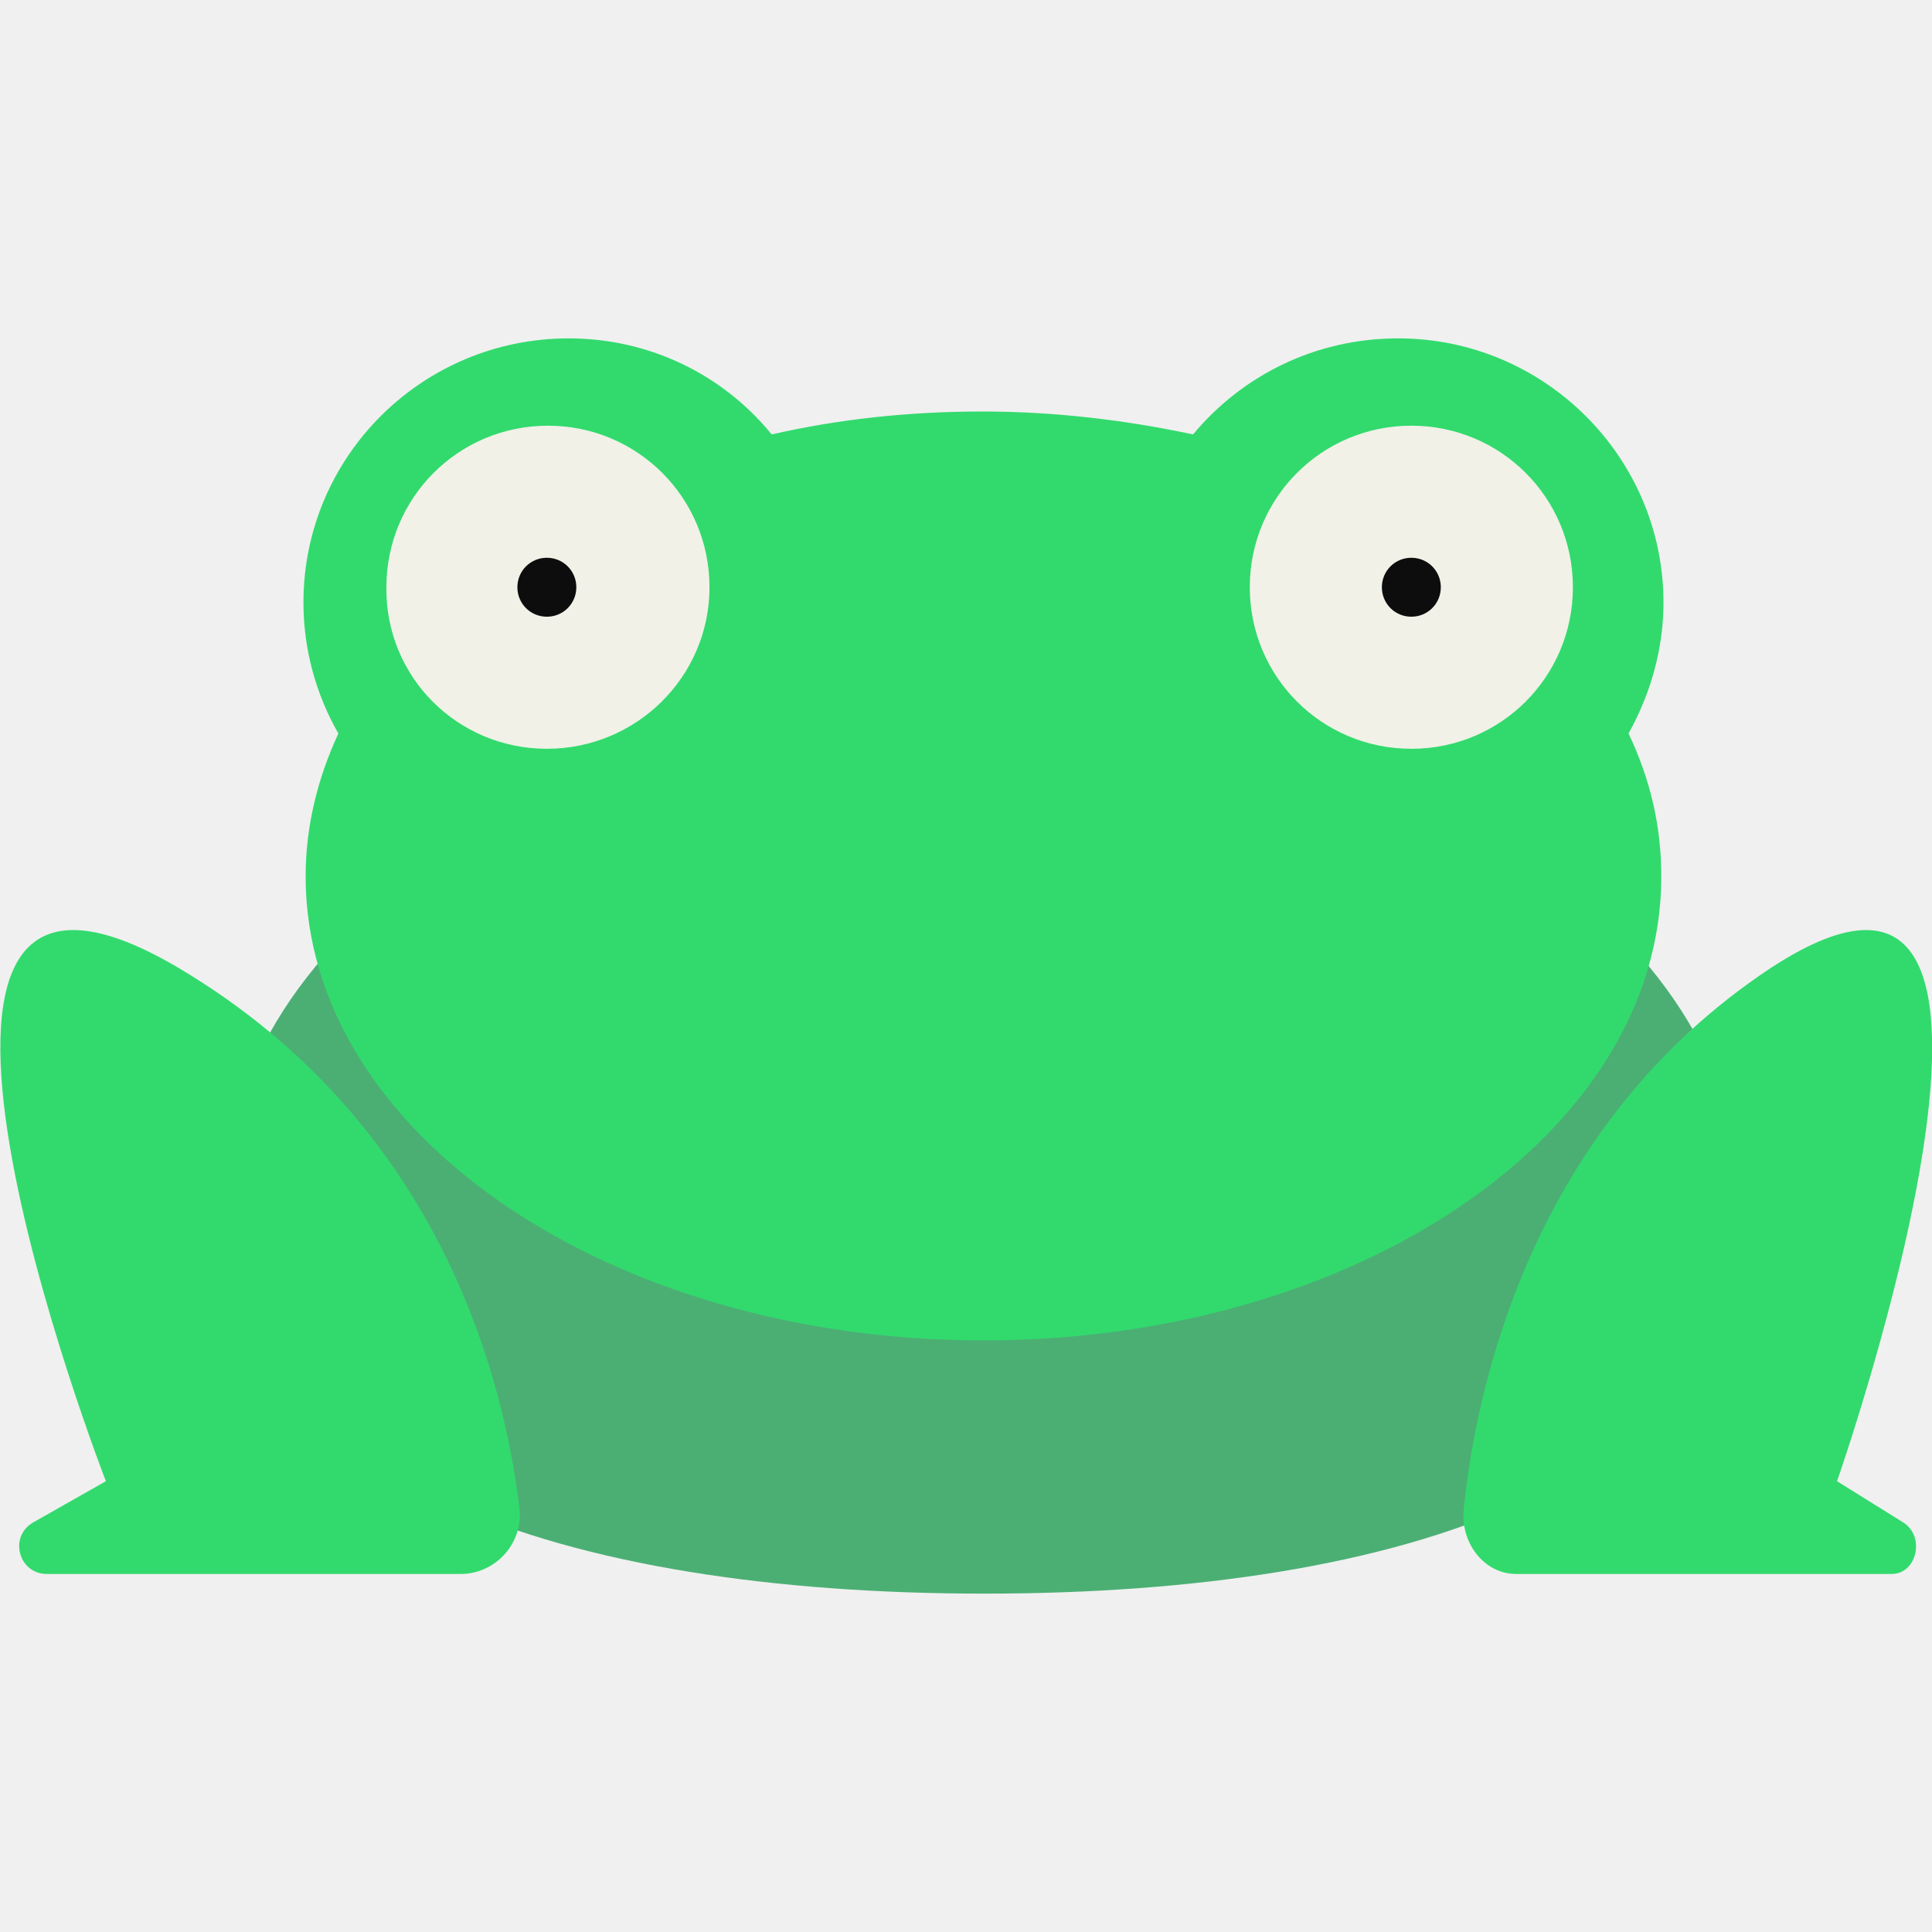
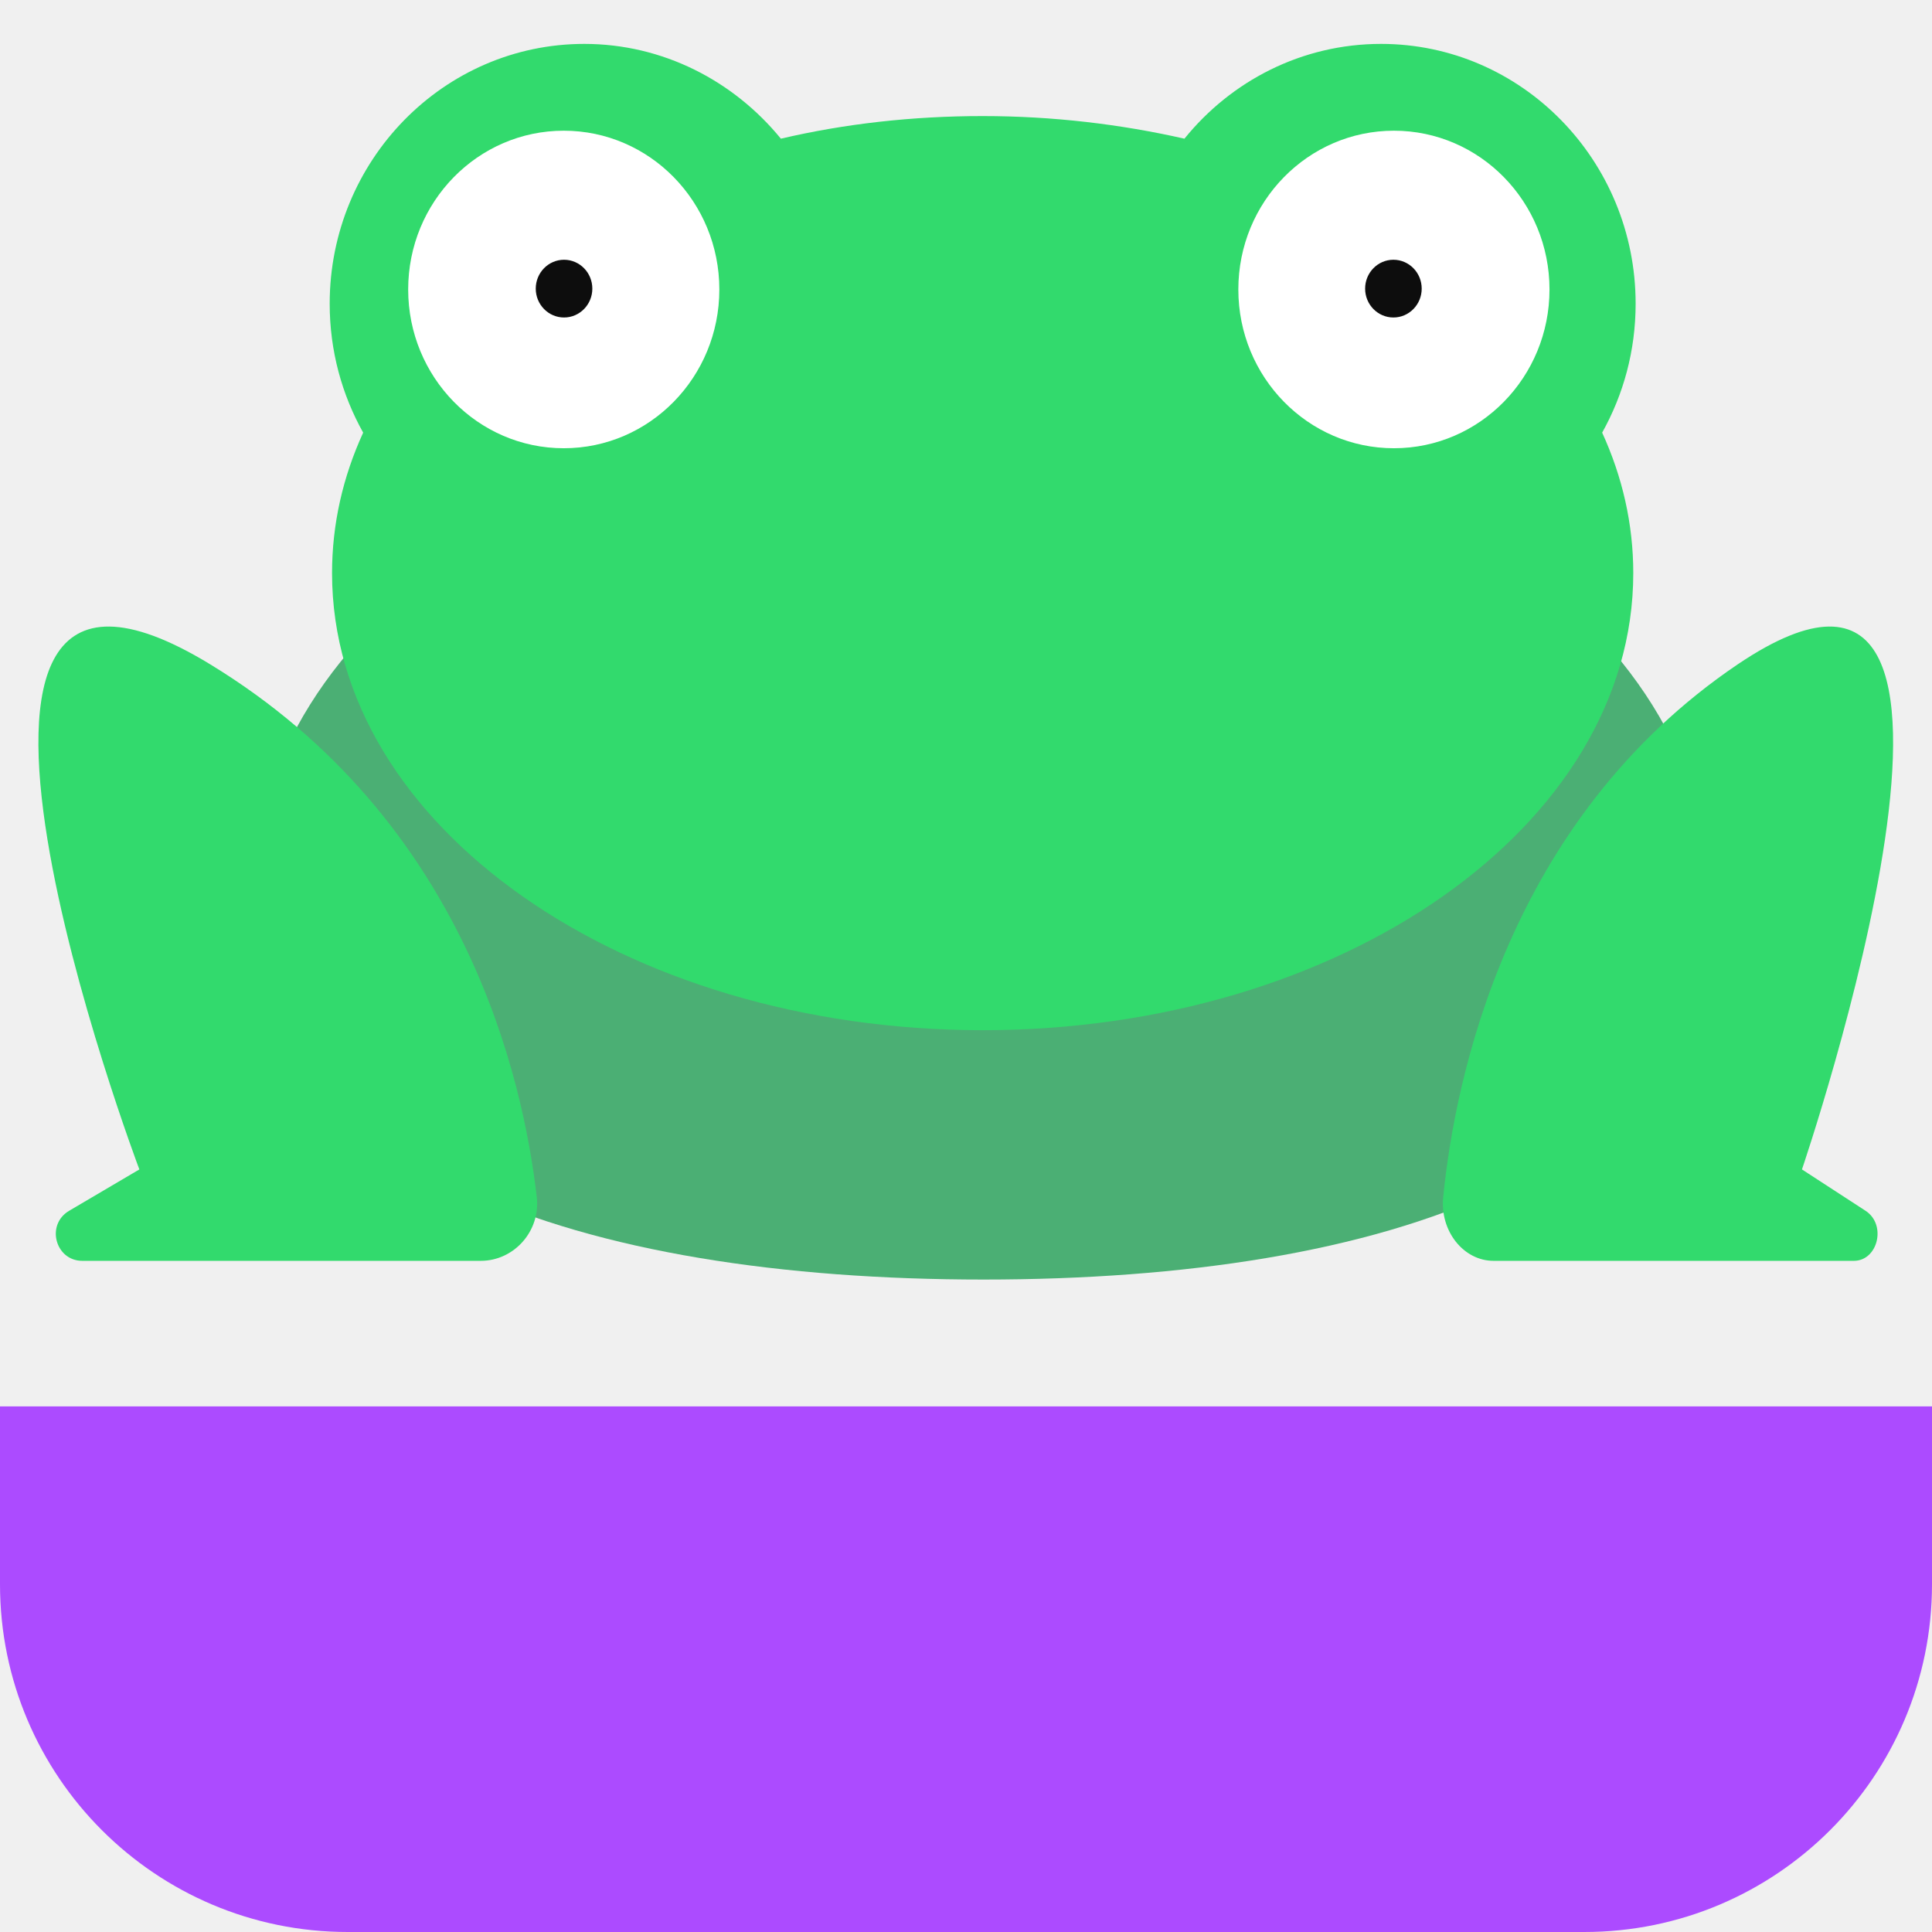
- <svg xmlns="http://www.w3.org/2000/svg" xmlns:xlink="http://www.w3.org/1999/xlink" version="1.1" id="Layer_1" x="0px" y="0px" viewBox="0 0 177 177" style="enable-background:new 0 0 177 177;" xml:space="preserve">
-   <style type="text/css">
- 	.st0{clip-path:url(#SVGID_00000170254039309923305420000016987296534759017364_);}
- 	.st1{fill:#4BAF74;}
- 	.st2{fill:#32DA6D;}
- 	.st3{fill:#F1F1E8;}
- 	.st4{fill:#0D0D0D;}
- </style>
-   <g>
-     <defs>
-       <rect id="SVGID_1_" y="31" width="177" height="115" />
-     </defs>
-     <clipPath id="SVGID_00000018916430933710774580000003727767419964200609_">
-       <use xlink:href="#SVGID_1_" style="overflow:visible;" />
+ <svg xmlns="http://www.w3.org/2000/svg" width="805" height="805" viewBox="0 0 805 805" fill="none">
+   <g clip-path="url(#clip0_2364_33755)">
+     <g clip-path="url(#clip1_2364_33755)">
+       <path d="M712.31 373.575C712.31 487.039 577.355 533.147 409.791 533.147C242.226 533.147 105.307 487.039 105.307 373.575C105.307 260.111 241.244 168.297 408.808 168.297C576.373 168.297 712.31 260.311 712.31 373.575Z" fill="#4BAF74" />
+       <path d="M681.513 126.544C681.513 66.805 633.975 18.292 575.435 18.292C542.433 18.292 512.967 33.728 493.519 57.784C467 51.77 438.712 48.362 409.442 48.362C380.173 48.362 351.885 51.569 325.365 57.784C305.721 33.728 276.255 18.292 243.449 18.292C184.91 18.292 137.371 66.805 137.371 126.544C137.371 146.19 142.479 164.432 151.318 180.269C142.871 198.712 138.353 218.358 138.353 238.805C138.353 344.051 259.754 429.249 409.442 429.249C559.131 429.249 680.531 344.051 680.531 238.805C680.531 218.358 676.013 198.712 667.566 180.269C676.406 164.432 681.513 146.19 681.513 126.544Z" fill="#32DA6D" />
+       <path d="M234.9 186.766C270.702 186.766 299.725 157.148 299.725 120.612C299.725 84.076 270.702 54.458 234.9 54.458C199.098 54.458 170.074 84.076 170.074 120.612C170.074 157.148 199.098 186.766 234.9 186.766Z" fill="white" />
+       <path d="M580.798 186.766C616.6 186.766 645.624 157.148 645.624 120.612C645.624 84.076 616.6 54.458 580.798 54.458C544.996 54.458 515.973 84.076 515.973 120.612C515.973 157.148 544.996 186.766 580.798 186.766Z" fill="white" />
+       <path d="M200.288 525.351C214.235 525.351 225.236 512.922 223.664 498.89C217.967 449.174 193.805 341.523 87.53 276.772C-53.907 190.571 58.064 487.262 58.064 487.262L28.794 504.503C18.972 510.316 23.098 525.351 34.295 525.351H200.288Z" fill="#32DA6D" />
+       <path d="M622.343 525.351C609.771 525.351 599.949 512.922 601.324 498.89C606.235 449.374 628.236 341.523 724.1 276.772C851.983 190.571 750.816 487.262 750.816 487.262L777.335 504.503C786.175 510.316 782.443 525.351 772.424 525.351H622.343Z" fill="#32DA6D" />
+       <path d="M235.017 132.288C241.526 132.288 246.803 126.903 246.803 120.26C246.803 113.617 241.526 108.232 235.017 108.232C228.507 108.232 223.23 113.617 223.23 120.26C223.23 126.903 228.507 132.288 235.017 132.288Z" fill="#0D0D0D" />
+       <path d="M580.589 132.288C587.099 132.288 592.376 126.903 592.376 120.26C592.376 113.617 587.099 108.232 580.589 108.232C574.08 108.232 568.803 113.617 568.803 120.26C568.803 126.903 574.08 132.288 580.589 132.288Z" fill="#0D0D0D" />
+     </g>
+     <rect y="586" width="805" height="310" fill="#AC4BFF" />
+   </g>
+   <defs>
+     <clipPath id="clip0_2364_33755">
+       <rect width="805" height="805" rx="144.9" fill="white" />
    </clipPath>
-     <g style="clip-path:url(#SVGID_00000018916430933710774580000003727767419964200609_);">
-       <path class="st1" d="M159.5,110.4c0,25.3-30.9,35.6-69.3,35.6c-38.4,0-69.7-10.3-69.7-35.6c0-25.3,31.1-45.8,69.5-45.8    C128.3,64.6,159.5,85.1,159.5,110.4z" />
-       <path class="st2" d="M152.4,55.2c0-13.3-10.9-24.2-24.3-24.2c-7.6,0-14.3,3.4-18.8,8.8c-6.1-1.3-12.6-2.1-19.3-2.1    c-6.7,0-13.2,0.7-19.3,2.1C66.3,34.4,59.6,31,52.1,31c-13.4,0-24.3,10.8-24.3,24.2c0,4.4,1.2,8.5,3.2,12c-1.9,4.1-3,8.5-3,13.1    c0,23.5,27.8,42.5,62.1,42.5c34.3,0,62.1-19,62.1-42.5c0-4.6-1-8.9-3-13.1C151.2,63.6,152.4,59.5,152.4,55.2z" />
-       <path class="st3" d="M50.1,68.6C58.3,68.6,65,62,65,53.8c0-8.2-6.6-14.8-14.8-14.8c-8.2,0-14.8,6.6-14.8,14.8    C35.3,62,41.9,68.6,50.1,68.6z" />
-       <path class="st3" d="M129.3,68.6c8.2,0,14.8-6.6,14.8-14.8c0-8.2-6.6-14.8-14.8-14.8s-14.8,6.6-14.8,14.8    C114.5,62,121.1,68.6,129.3,68.6z" />
-       <path class="st2" d="M42.2,144.2c3.2,0,5.7-2.8,5.4-5.9c-1.3-11.1-6.8-35.1-31.2-49.6c-32.4-19.2-6.7,47-6.7,47l-6.7,3.8    c-2.2,1.3-1.3,4.7,1.3,4.7H42.2z" />
-       <path class="st2" d="M138.9,144.2c-2.9,0-5.1-2.8-4.8-5.9c1.1-11.1,6.2-35.1,28.1-49.6c29.3-19.2,6.1,47,6.1,47l6.1,3.8    c2,1.3,1.2,4.7-1.1,4.7H138.9z" />
-       <path class="st4" d="M50.1,56.5c1.5,0,2.7-1.2,2.7-2.7c0-1.5-1.2-2.7-2.7-2.7c-1.5,0-2.7,1.2-2.7,2.7    C47.4,55.3,48.6,56.5,50.1,56.5z" />
-       <path class="st4" d="M129.3,56.5c1.5,0,2.7-1.2,2.7-2.7c0-1.5-1.2-2.7-2.7-2.7s-2.7,1.2-2.7,2.7C126.6,55.3,127.8,56.5,129.3,56.5    z" />
-     </g>
-   </g>
+     <clipPath id="clip1_2364_33755">
+       <rect width="772.8" height="515.2" fill="white" transform="translate(16 18)" />
+     </clipPath>
+   </defs>
</svg>
